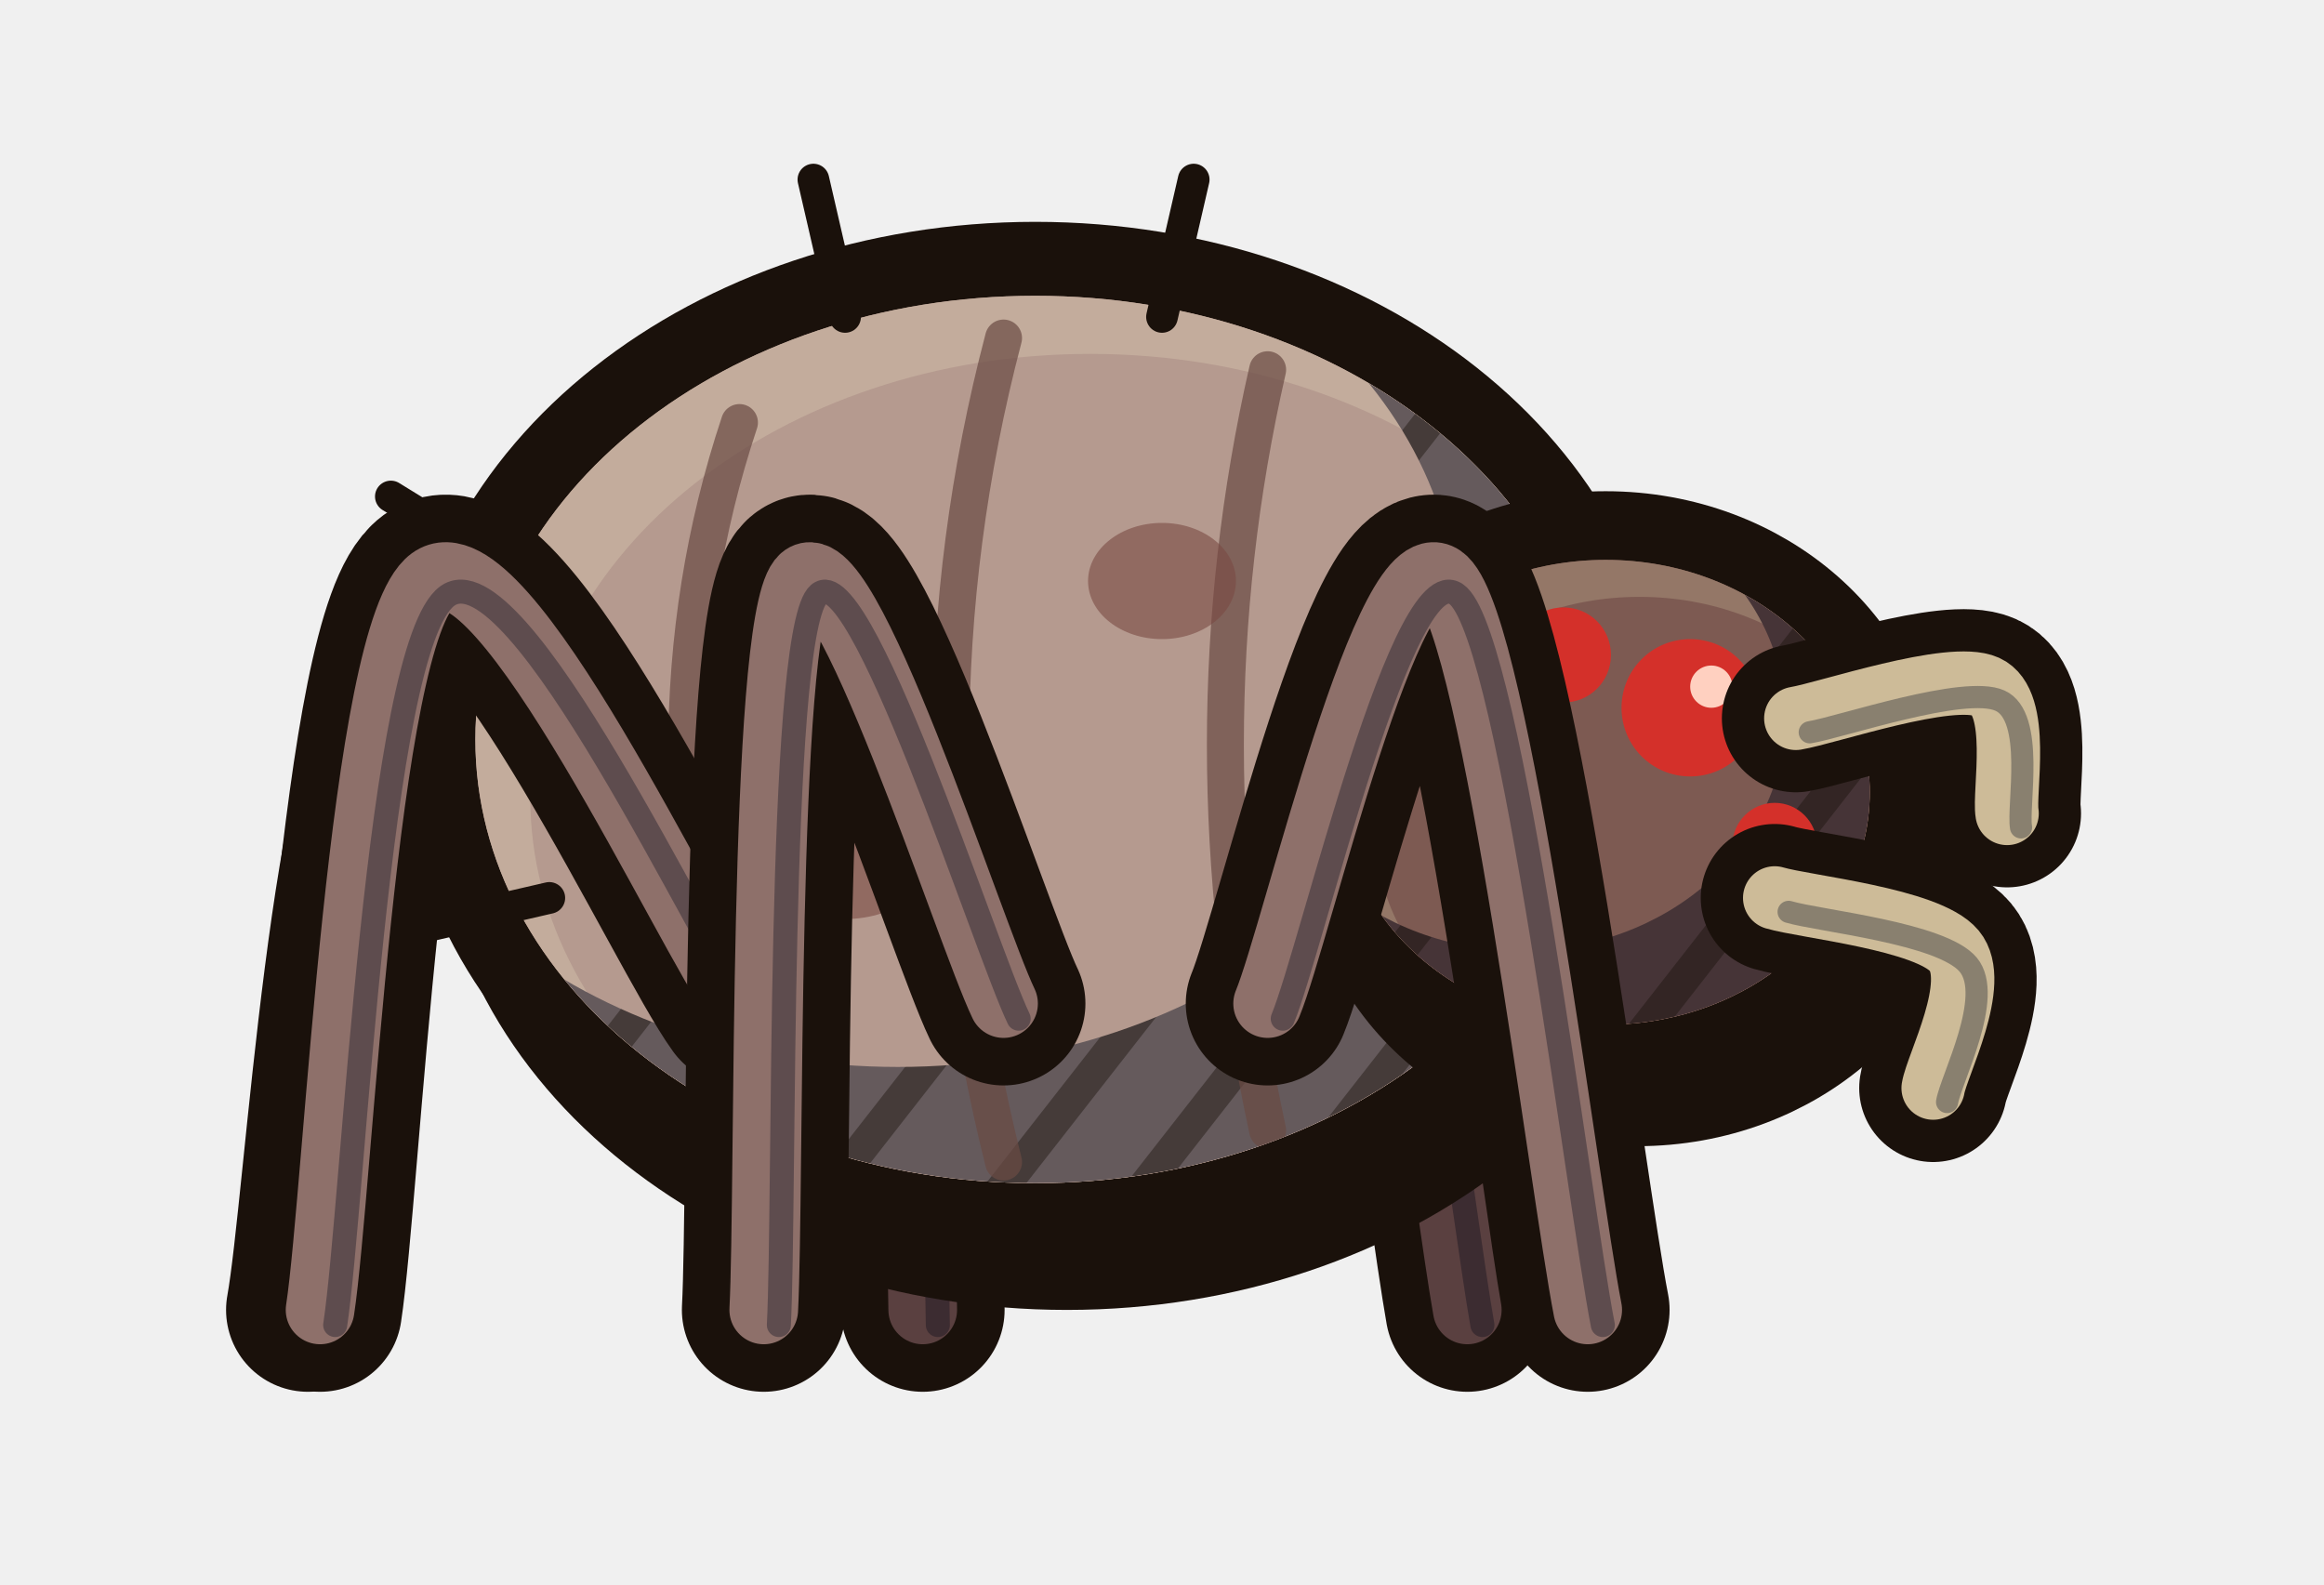
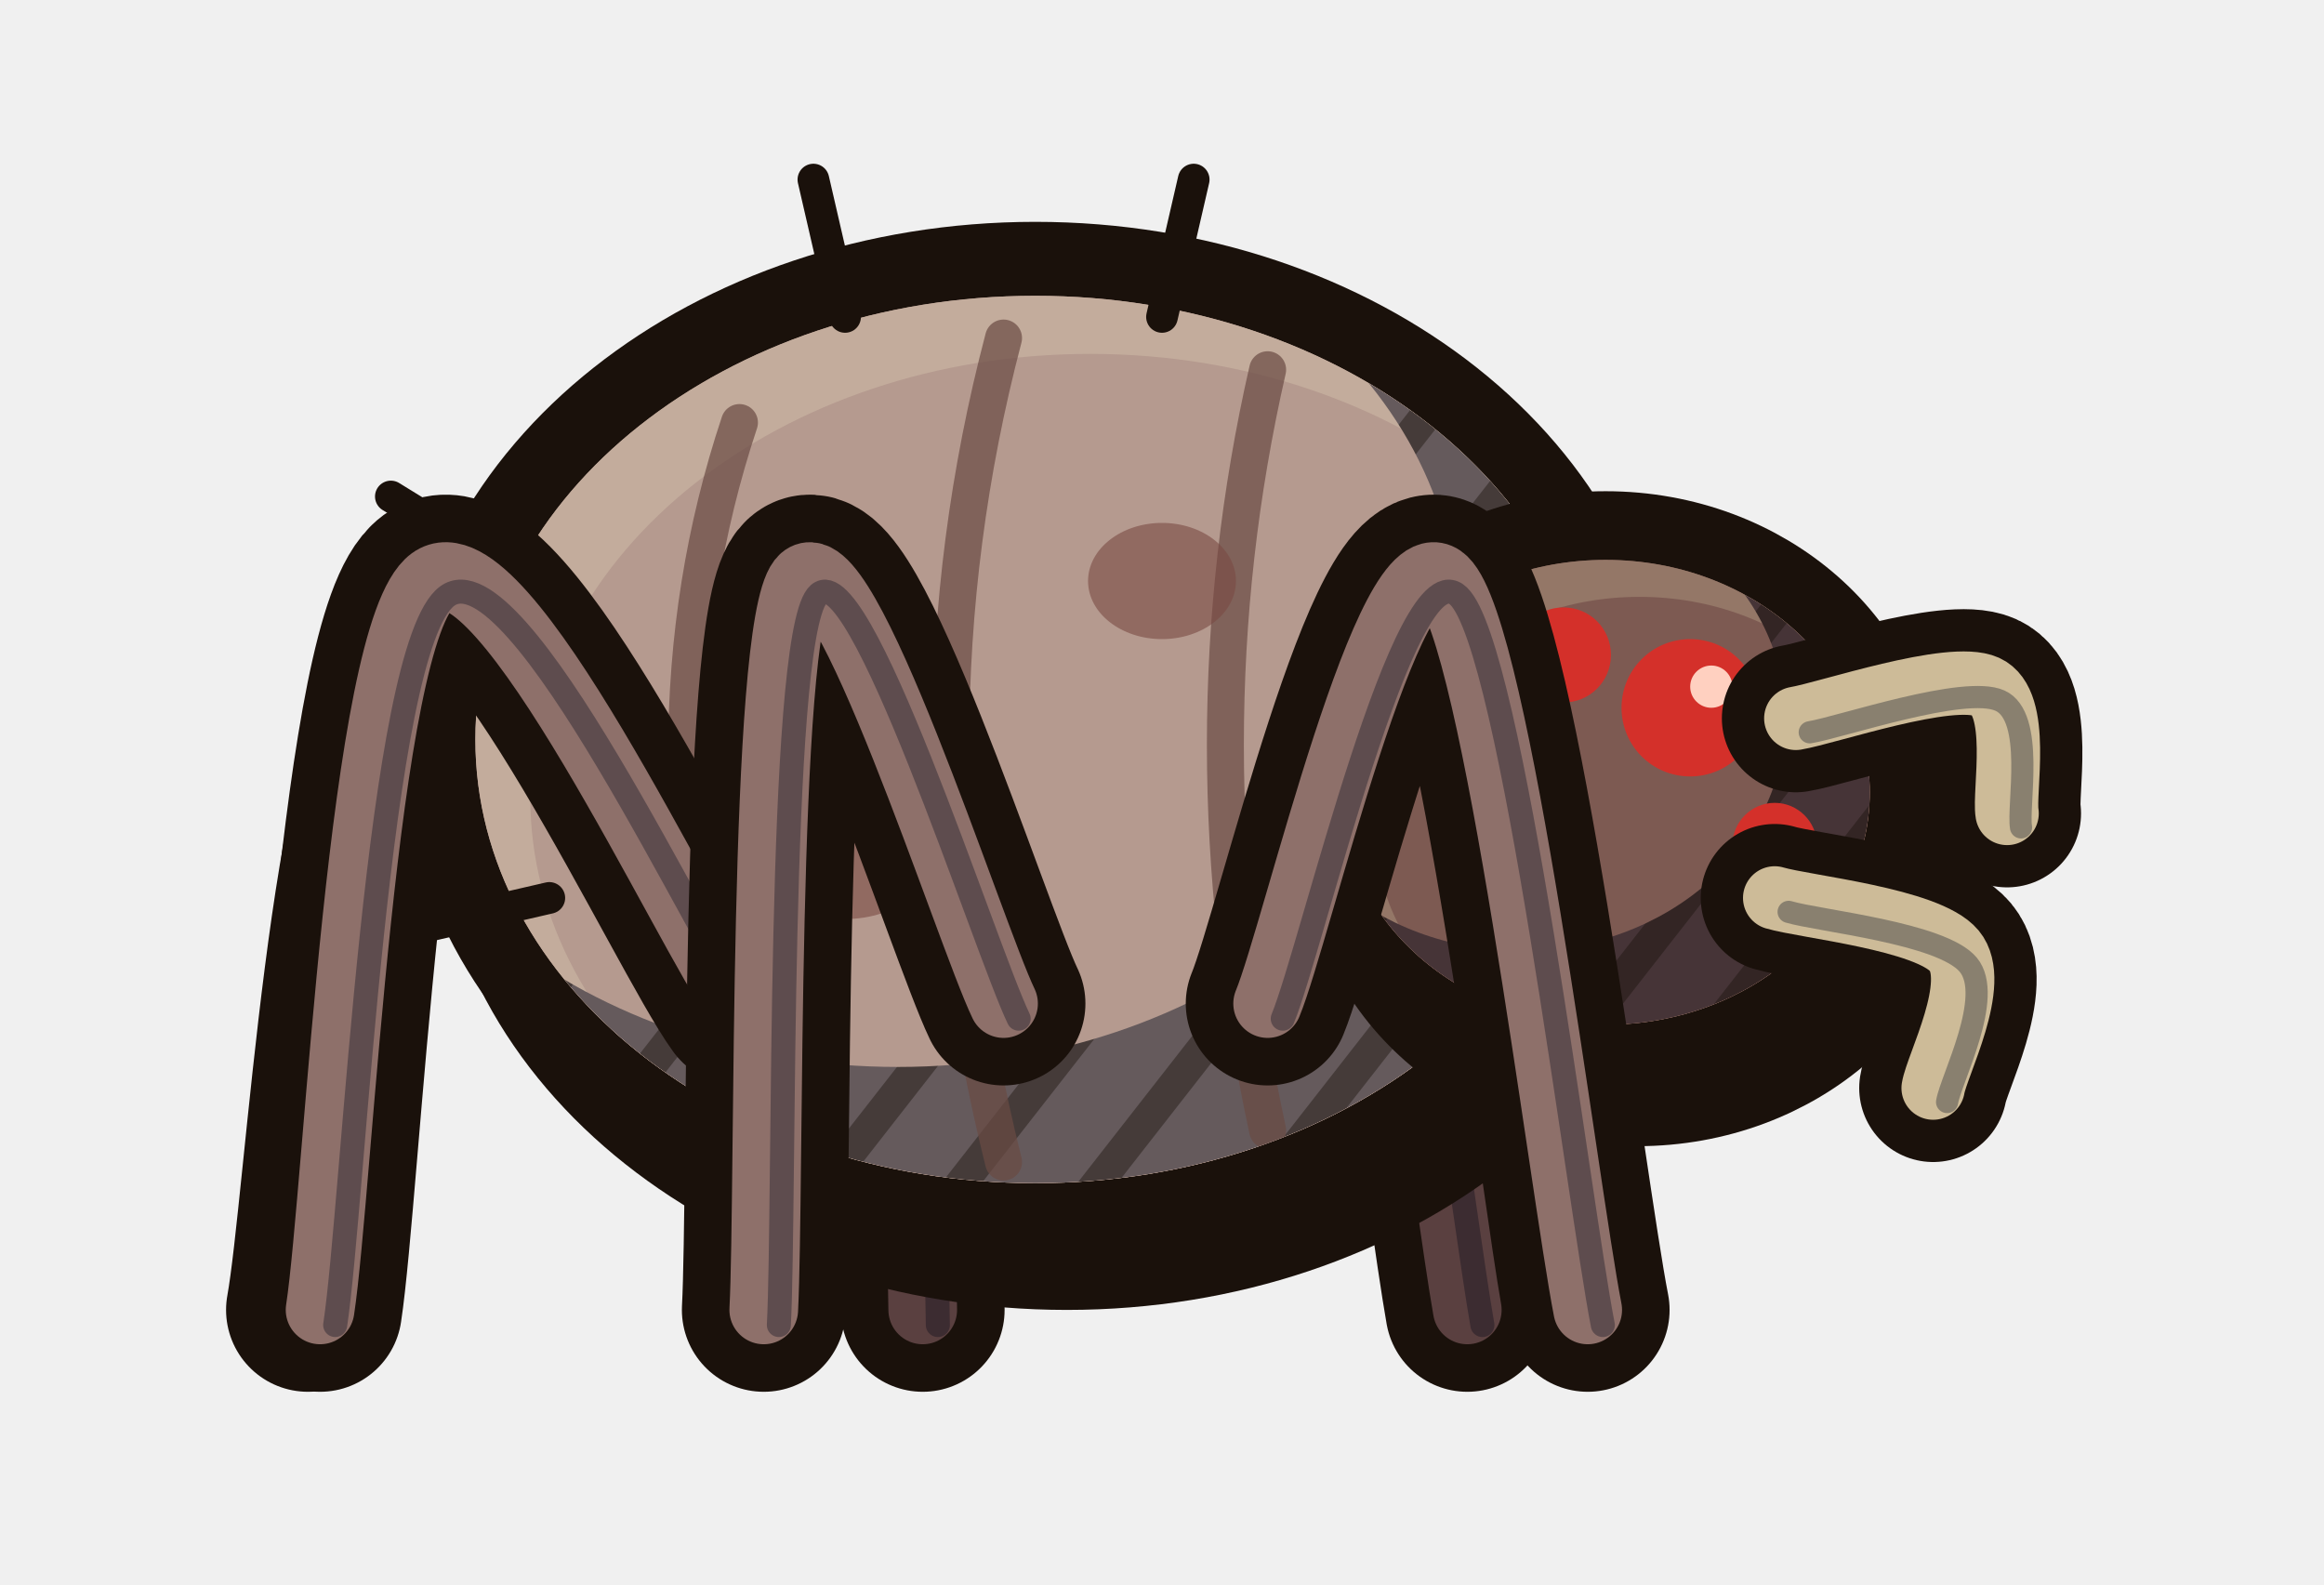
<svg xmlns="http://www.w3.org/2000/svg" width="44" height="30" viewBox="-22 -26 44 30">
  <path d="M-8 -7C-9 -8 -12.62 -13.97 -13.98 -13C-15.34 -12.03 -15.81 -3.17 -16.17 -1.2" fill="none" stroke="#1a110b" stroke-width="3.1" stroke-opacity="1" stroke-linecap="round" stroke-linejoin="round" />
  <path d="M-8 -7C-9 -8 -12.62 -13.97 -13.98 -13C-15.34 -12.03 -15.81 -3.17 -16.17 -1.2" fill="none" stroke="#5a4040" stroke-width="1.3" stroke-opacity="1" stroke-linecap="round" stroke-linejoin="round" />
  <path d="M-8 -7C-9 -8 -12.62 -13.97 -13.98 -13C-15.34 -12.03 -15.81 -3.17 -16.17 -1.2" fill="none" stroke="#35272d" stroke-width="0.455" stroke-opacity="0.8" stroke-linecap="round" stroke-linejoin="round" transform="translate(0.286 0.286)" />
  <path d="M-3 -7C-3.28 -8 -4.41 -13.97 -4.66 -13C-4.92 -12.03 -4.55 -3.17 -4.53 -1.2" fill="none" stroke="#1a110b" stroke-width="3.1" stroke-opacity="1" stroke-linecap="round" stroke-linejoin="round" />
  <path d="M-3 -7C-3.28 -8 -4.41 -13.97 -4.66 -13C-4.92 -12.03 -4.55 -3.17 -4.53 -1.2" fill="none" stroke="#5a4040" stroke-width="1.3" stroke-opacity="1" stroke-linecap="round" stroke-linejoin="round" />
  <path d="M-3 -7C-3.28 -8 -4.41 -13.97 -4.66 -13C-4.92 -12.03 -4.55 -3.17 -4.53 -1.2" fill="none" stroke="#35272d" stroke-width="0.455" stroke-opacity="0.8" stroke-linecap="round" stroke-linejoin="round" transform="translate(0.286 0.286)" />
  <path d="M2 -7C2.28 -8 3.07 -13.97 3.7 -13C4.33 -12.03 5.43 -3.17 5.78 -1.2" fill="none" stroke="#1a110b" stroke-width="3.1" stroke-opacity="1" stroke-linecap="round" stroke-linejoin="round" />
  <path d="M2 -7C2.28 -8 3.07 -13.97 3.7 -13C4.33 -12.03 5.43 -3.17 5.78 -1.2" fill="none" stroke="#5a4040" stroke-width="1.3" stroke-opacity="1" stroke-linecap="round" stroke-linejoin="round" />
  <path d="M2 -7C2.28 -8 3.07 -13.97 3.7 -13C4.33 -12.03 5.43 -3.17 5.78 -1.2" fill="none" stroke="#35272d" stroke-width="0.455" stroke-opacity="0.8" stroke-linecap="round" stroke-linejoin="round" transform="translate(0.286 0.286)" />
  <path d="M-13 -12C-13 -16.64 -8.25 -20.4 -2.4 -20.4C3.45 -20.4 8.2 -16.64 8.2 -12C8.2 -7.36 3.45 -3.6 -2.4 -3.6C-8.25 -3.6 -13 -7.36 -13 -12Z" fill="#1a110b" stroke="#1a110b" stroke-width="2.8" stroke-linejoin="round" transform="translate(0.6 1)" />
  <path d="M-13 -12C-13 -16.64 -8.25 -20.4 -2.4 -20.4C3.45 -20.4 8.2 -16.64 8.2 -12C8.2 -7.36 3.45 -3.6 -2.4 -3.6C-8.25 -3.6 -13 -7.36 -13 -12Z" fill="#1a110b" stroke="#1a110b" stroke-width="2.8" stroke-linejoin="round" />
  <path d="M-13 -12C-13 -16.64 -8.25 -20.4 -2.4 -20.4C3.45 -20.4 8.2 -16.64 8.2 -12C8.2 -7.36 3.45 -3.6 -2.4 -3.6C-8.25 -3.6 -13 -7.36 -13 -12Z" fill="#b59a8f" />
-   <clipPath id="c1681">
+   <clipPath id="c4089">
    <path d="M-13 -12C-13 -16.64 -8.25 -20.4 -2.4 -20.4C3.45 -20.4 8.2 -16.64 8.2 -12C8.2 -7.36 3.45 -3.6 -2.4 -3.6C-8.25 -3.6 -13 -7.36 -13 -12Z" />
  </clipPath>
-   <g clip-path="url(#c1681)">
+   <g clip-path="url(#c4089)">
    <rect x="-600" y="-600" width="1200" height="1200" fill="#c3ac9c" />
    <path d="M-13 -12C-13 -16.64 -8.25 -20.4 -2.4 -20.4C3.45 -20.4 8.2 -16.64 8.2 -12C8.2 -7.36 3.45 -3.6 -2.4 -3.6C-8.25 -3.6 -13 -7.36 -13 -12Z" fill="#b59a8f" transform="translate(1.04 1.1)" />
-     <mask id="m1681" maskUnits="userSpaceOnUse" x="-600" y="-600" width="1200" height="1200">
+     <mask id="m4089" maskUnits="userSpaceOnUse" x="-600" y="-600" width="1200" height="1200">
      <rect x="-600" y="-600" width="1200" height="1200" fill="#fff" />
      <path d="M-13 -12C-13 -16.64 -8.25 -20.4 -2.4 -20.4C3.45 -20.4 8.2 -16.64 8.2 -12C8.2 -7.36 3.45 -3.6 -2.4 -3.6C-8.25 -3.6 -13 -7.36 -13 -12Z" fill="#000" transform="translate(-2.6 -2.2)" />
    </mask>
-     <g mask="url(#m1681)">
+     <g mask="url(#m4089)">
      <rect x="-600" y="-600" width="1200" height="1200" fill="#655a5c" />
-       <path d="M-23.51 -10.2L-6.86 -31.51M-22.17 -8.04L-4.61 -30.5M-18.2 -9.19L-2.7 -29.03M-16.84 -7.49L-0.03 -29.01M-16.08 -5.15L0.09 -25.84M-15.18 -3.36L1.96 -25.3M-12.5 -3.52L2.85 -23.18M-11.54 -0.68L6.4 -23.63M-9.91 1.15L8.73 -22.72M-5.95 0.24L9.07 -18.98M-5.11 2.56L12.52 -20M-3.32 3.92L14.19 -18.49M-1.5 4.7L14.06 -15.22M0.31 6.61L17.29 -15.12" fill="none" stroke="#1a110b" stroke-width="0.6" stroke-opacity="0.42" stroke-linecap="round" />
+       <path d="M-23.31 -10.45L-7.08 -31.23M-20.08 -10.6L-5.3 -29.51M-19.04 -8.12L-2.8 -28.91M-16.48 -7.74L-0.63 -28.02M-15.56 -5.4L0.27 -25.65M-13.37 -5.01L2.76 -25.65M-12.92 -1.68L4.58 -24.08M-10.67 -1.19L5.18 -21.48M-9.41 0.31L7.3 -21.08M-7.57 1.23L8.91 -19.86M-5.45 1.81L10.96 -19.2M-3.82 3.85L13.07 -17.77M-1.66 5.22L13.85 -14.63M0.61 5.48L17.18 -15.73M1.48 7.33L18.61 -14.6" fill="none" stroke="#1a110b" stroke-width="0.6" stroke-opacity="0.42" stroke-linecap="round" />
    </g>
    <path d="M-8 -18Q-10 -12 -8 -5M-3 -19.6Q-5 -12 -3 -4M2 -19Q0.4 -12 2 -4.6" fill="none" stroke="#6a4a44" stroke-width="0.7" stroke-opacity="0.7" stroke-linecap="round" stroke-linejoin="round" />
    <path d="M-7.8 -10C-7.8 -10.77 -6.99 -11.4 -6 -11.4C-5.01 -11.4 -4.2 -10.77 -4.2 -10C-4.2 -9.23 -5.01 -8.6 -6 -8.6C-6.99 -8.6 -7.8 -9.23 -7.8 -10Z" fill="#7a4a44" fill-opacity="0.6" />
    <path d="M-1.4 -15C-1.4 -15.61 -0.77 -16.1 0 -16.1C0.77 -16.1 1.4 -15.61 1.4 -15C1.4 -14.39 0.77 -13.9 0 -13.9C-0.77 -13.9 -1.4 -14.39 -1.4 -15Z" fill="#7a4a44" fill-opacity="0.6" />
  </g>
  <path d="M-12 -15L-14.6 -16.6M-11.6 -9L-14.2 -8.4M-6 -20L-6.6 -22.6M0 -20L0.6 -22.6" fill="none" stroke="#1a110b" stroke-width="0.6" stroke-opacity="1" stroke-linecap="round" stroke-linejoin="round" />
  <path d="M3.4 -11C3.4 -13.43 5.64 -15.4 8.4 -15.4C11.16 -15.4 13.4 -13.43 13.4 -11C13.4 -8.57 11.16 -6.6 8.4 -6.6C5.64 -6.6 3.4 -8.57 3.4 -11Z" fill="#1a110b" stroke="#1a110b" stroke-width="2.6" stroke-linejoin="round" transform="translate(0.6 1)" />
  <path d="M3.4 -11C3.4 -13.43 5.64 -15.4 8.4 -15.4C11.16 -15.4 13.4 -13.43 13.4 -11C13.4 -8.57 11.16 -6.6 8.4 -6.6C5.64 -6.6 3.4 -8.57 3.4 -11Z" fill="#1a110b" stroke="#1a110b" stroke-width="2.6" stroke-linejoin="round" />
  <path d="M3.4 -11C3.4 -13.43 5.64 -15.4 8.4 -15.4C11.16 -15.4 13.4 -13.43 13.4 -11C13.4 -8.57 11.16 -6.6 8.4 -6.6C5.64 -6.6 3.4 -8.57 3.4 -11Z" fill="#7d5a52" />
-   <clipPath id="c1682">
+   <clipPath id="c4090">
    <path d="M3.4 -11C3.4 -13.43 5.64 -15.4 8.4 -15.4C11.16 -15.4 13.4 -13.43 13.4 -11C13.4 -8.57 11.16 -6.6 8.4 -6.6C5.64 -6.6 3.4 -8.57 3.4 -11Z" />
  </clipPath>
-   <g clip-path="url(#c1682)">
+   <g clip-path="url(#c4090)">
    <rect x="-600" y="-600" width="1200" height="1200" fill="#947767" />
    <path d="M3.4 -11C3.4 -13.43 5.64 -15.4 8.4 -15.4C11.16 -15.4 13.4 -13.43 13.4 -11C13.4 -8.57 11.16 -6.6 8.4 -6.6C5.64 -6.6 3.4 -8.57 3.4 -11Z" fill="#7d5a52" transform="translate(0.64 0.7)" />
-     <mask id="m1682" maskUnits="userSpaceOnUse" x="-600" y="-600" width="1200" height="1200">
+     <mask id="m4090" maskUnits="userSpaceOnUse" x="-600" y="-600" width="1200" height="1200">
      <rect x="-600" y="-600" width="1200" height="1200" fill="#fff" />
      <path d="M3.4 -11C3.4 -13.43 5.64 -15.4 8.4 -15.4C11.16 -15.4 13.4 -13.43 13.4 -11C13.4 -8.57 11.16 -6.6 8.4 -6.6C5.64 -6.6 3.4 -8.57 3.4 -11Z" fill="#000" transform="translate(-1.6 -1.4)" />
    </mask>
-     <g mask="url(#m1682)">
+     <g mask="url(#m4090)">
      <rect x="-600" y="-600" width="1200" height="1200" fill="#463437" />
-       <path d="M-3.46 -9.88L5.98 -21.97M-0.79 -9.41L7.61 -20.17M1.38 -7.92L9.71 -18.58M2.98 -6.03L12.15 -17.77M4.44 -4.02L13.52 -15.63M6.38 -2.98L16.08 -15.4M7.5 -1.31L17.43 -14.03M10.33 -1.05L19.18 -12.38" fill="none" stroke="#1a110b" stroke-width="0.6" stroke-opacity="0.42" stroke-linecap="round" />
+       <path d="M-2.61 -10.97L5.74 -21.66M-1.78 -8.09L7.97 -20.58M0.74 -8.33L10.1 -20.31M1.51 -5.57L12.03 -19.03M4.19 -4.91L13.28 -16.55M5.23 -3.01L15.28 -15.87M7.74 -3.03L17.16 -15.1M9.63 -1.23L18.66 -12.78" fill="none" stroke="#1a110b" stroke-width="0.6" stroke-opacity="0.42" stroke-linecap="round" />
    </g>
  </g>
  <path d="M8.7 -12.6C8.7 -13.32 9.28 -13.9 10 -13.9C10.72 -13.9 11.3 -13.32 11.3 -12.6C11.3 -11.88 10.72 -11.3 10 -11.3C9.28 -11.3 8.7 -11.88 8.7 -12.6Z" fill="#d4302a" />
  <path d="M10 -13C10 -13.22 10.18 -13.4 10.4 -13.4C10.62 -13.4 10.8 -13.22 10.8 -13C10.8 -12.78 10.62 -12.6 10.4 -12.6C10.18 -12.6 10 -12.78 10 -13Z" fill="#ffd0c0" />
  <path d="M6.7 -13.6C6.7 -14.1 7.1 -14.5 7.6 -14.5C8.1 -14.5 8.5 -14.1 8.5 -13.6C8.5 -13.1 8.1 -12.7 7.6 -12.7C7.1 -12.7 6.7 -13.1 6.7 -13.6Z" fill="#d4302a" />
  <path d="M10.8 -10C10.8 -10.44 11.16 -10.8 11.6 -10.8C12.04 -10.8 12.4 -10.44 12.4 -10C12.4 -9.56 12.04 -9.2 11.6 -9.2C11.16 -9.2 10.8 -9.56 10.8 -10Z" fill="#d4302a" />
  <path d="M11.6 -9C12.17 -8.83 14.5 -8.6 15 -8C15.5 -7.4 14.67 -5.83 14.6 -5.4" fill="none" stroke="#1a110b" stroke-width="2.8" stroke-opacity="1" stroke-linecap="round" stroke-linejoin="round" />
  <path d="M11.6 -9C12.17 -8.83 14.5 -8.6 15 -8C15.5 -7.4 14.67 -5.83 14.6 -5.4" fill="none" stroke="#cdbb98" stroke-width="1.2" stroke-opacity="1" stroke-linecap="round" stroke-linejoin="round" />
  <path d="M11.6 -9C12.17 -8.83 14.5 -8.6 15 -8C15.5 -7.4 14.67 -5.83 14.6 -5.4" fill="none" stroke="#787266" stroke-width="0.42" stroke-opacity="0.8" stroke-linecap="round" stroke-linejoin="round" transform="translate(0.264 0.264)" />
  <path d="M12 -12.4C12.6 -12.5 14.93 -13.3 15.6 -13C16.27 -12.7 15.93 -11 16 -10.6" fill="none" stroke="#1a110b" stroke-width="2.8" stroke-opacity="1" stroke-linecap="round" stroke-linejoin="round" />
  <path d="M12 -12.4C12.6 -12.5 14.93 -13.3 15.6 -13C16.27 -12.7 15.93 -11 16 -10.6" fill="none" stroke="#cdbb98" stroke-width="1.2" stroke-opacity="1" stroke-linecap="round" stroke-linejoin="round" />
  <path d="M12 -12.4C12.6 -12.5 14.93 -13.3 15.6 -13C16.27 -12.7 15.93 -11 16 -10.6" fill="none" stroke="#787266" stroke-width="0.42" stroke-opacity="0.8" stroke-linecap="round" stroke-linejoin="round" transform="translate(0.264 0.264)" />
  <path d="M-8 -7C-8.97 -8.33 -12.49 -15.97 -13.82 -15C-15.14 -14.03 -15.59 -3.5 -15.94 -1.2" fill="none" stroke="#1a110b" stroke-width="3.1" stroke-opacity="1" stroke-linecap="round" stroke-linejoin="round" />
  <path d="M-8 -7C-8.97 -8.33 -12.49 -15.97 -13.82 -15C-15.14 -14.03 -15.59 -3.5 -15.94 -1.2" fill="none" stroke="#8e706a" stroke-width="1.3" stroke-opacity="1" stroke-linecap="round" stroke-linejoin="round" />
  <path d="M-8 -7C-8.97 -8.33 -12.49 -15.97 -13.82 -15C-15.14 -14.03 -15.59 -3.5 -15.94 -1.2" fill="none" stroke="#534448" stroke-width="0.455" stroke-opacity="0.8" stroke-linecap="round" stroke-linejoin="round" transform="translate(0.286 0.286)" />
  <path d="M-3 -7C-3.64 -8.33 -6.06 -15.97 -6.82 -15C-7.57 -14.03 -7.42 -3.5 -7.54 -1.2" fill="none" stroke="#1a110b" stroke-width="3.1" stroke-opacity="1" stroke-linecap="round" stroke-linejoin="round" />
  <path d="M-3 -7C-3.64 -8.33 -6.06 -15.97 -6.82 -15C-7.57 -14.03 -7.42 -3.5 -7.54 -1.2" fill="none" stroke="#8e706a" stroke-width="1.3" stroke-opacity="1" stroke-linecap="round" stroke-linejoin="round" />
  <path d="M-3 -7C-3.64 -8.33 -6.06 -15.97 -6.82 -15C-7.57 -14.03 -7.42 -3.5 -7.54 -1.2" fill="none" stroke="#534448" stroke-width="0.455" stroke-opacity="0.8" stroke-linecap="round" stroke-linejoin="round" transform="translate(0.286 0.286)" />
  <path d="M2 -7C2.55 -8.33 4.32 -15.97 5.33 -15C6.34 -14.03 7.61 -3.5 8.06 -1.2" fill="none" stroke="#1a110b" stroke-width="3.1" stroke-opacity="1" stroke-linecap="round" stroke-linejoin="round" />
  <path d="M2 -7C2.55 -8.33 4.32 -15.97 5.33 -15C6.34 -14.03 7.61 -3.5 8.06 -1.2" fill="none" stroke="#8e706a" stroke-width="1.3" stroke-opacity="1" stroke-linecap="round" stroke-linejoin="round" />
  <path d="M2 -7C2.55 -8.33 4.32 -15.97 5.33 -15C6.34 -14.03 7.61 -3.5 8.06 -1.2" fill="none" stroke="#534448" stroke-width="0.455" stroke-opacity="0.8" stroke-linecap="round" stroke-linejoin="round" transform="translate(0.286 0.286)" />
</svg>
